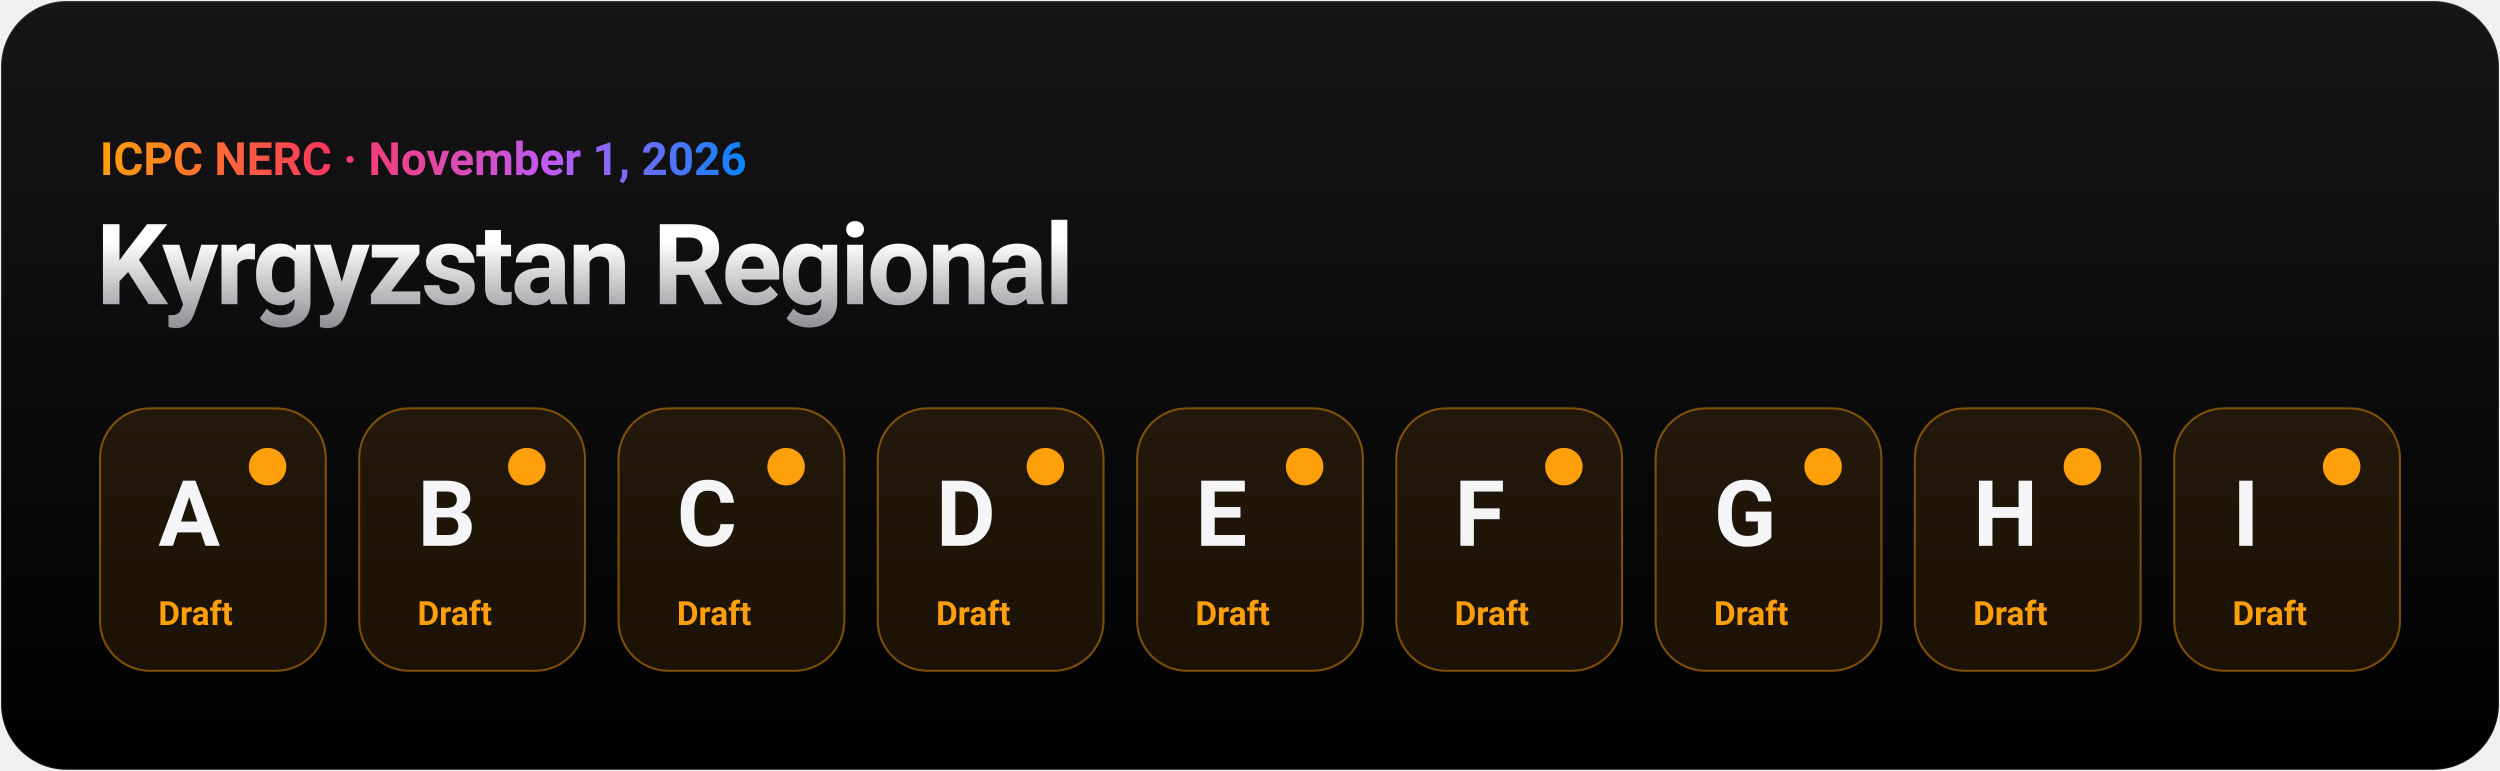
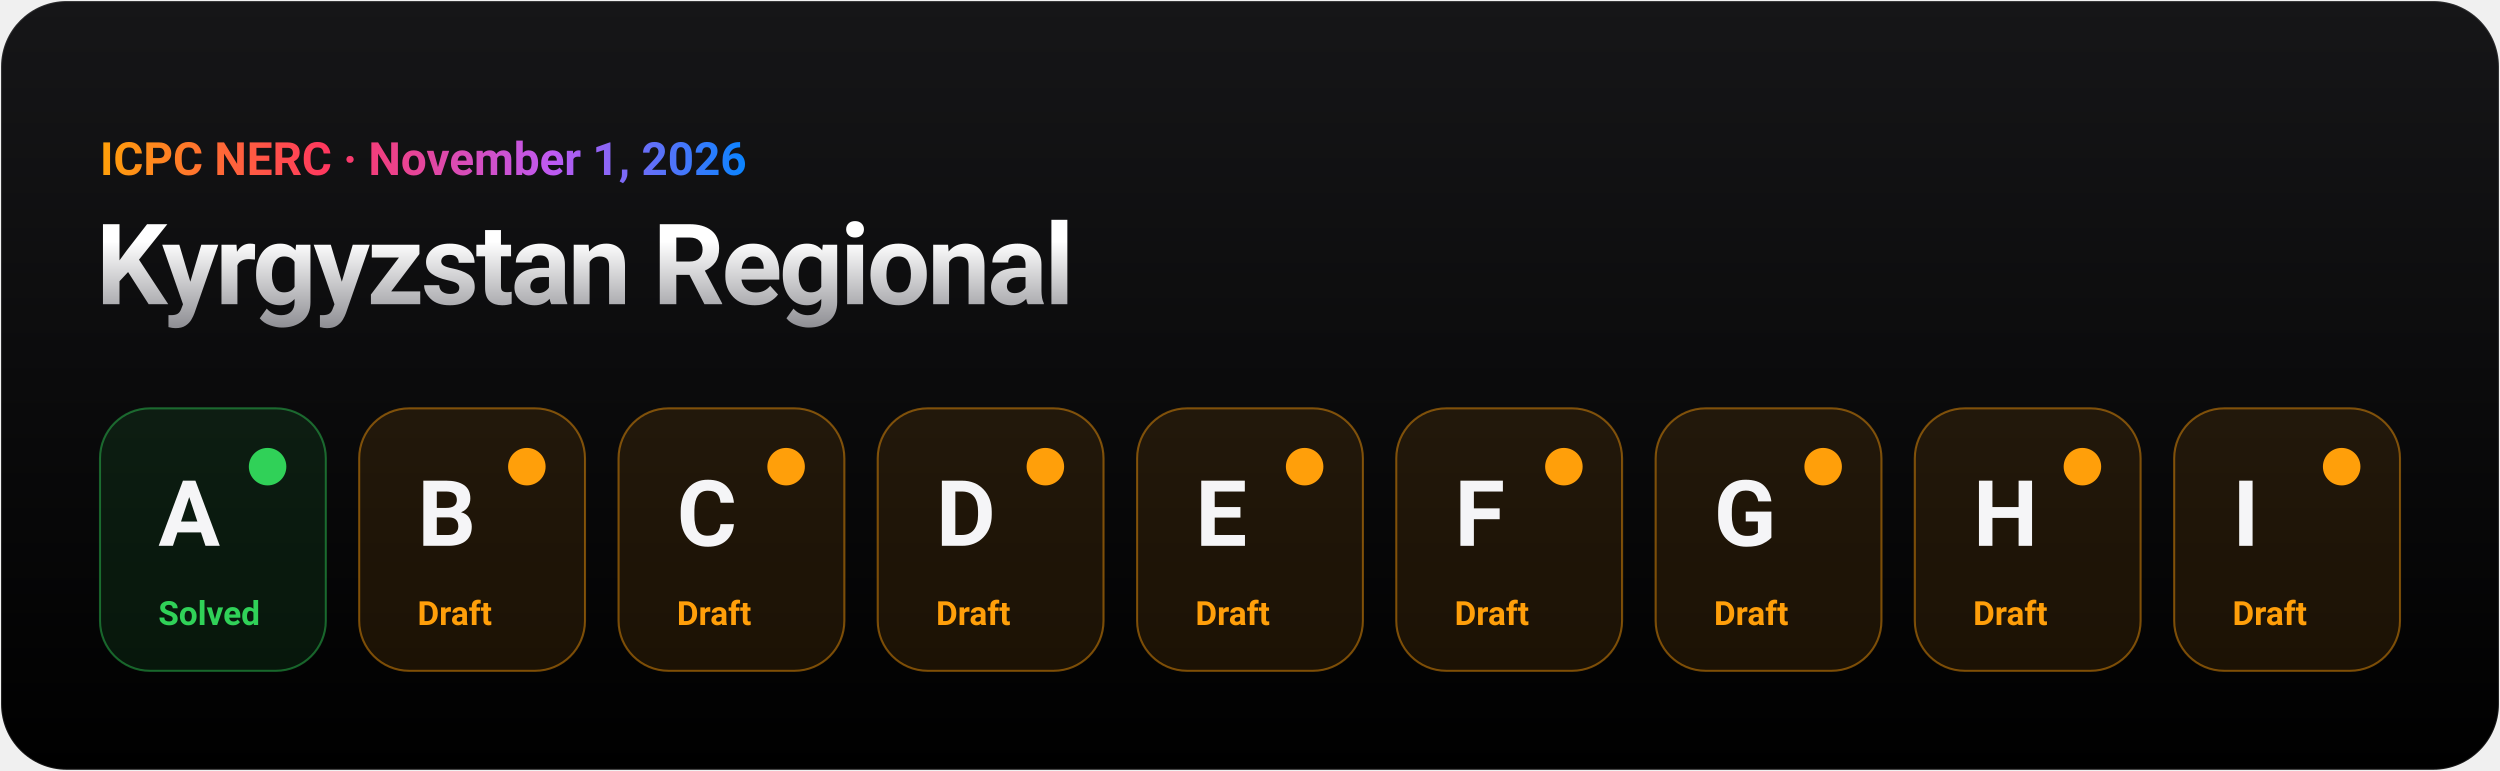
- <svg xmlns="http://www.w3.org/2000/svg" width="1200" height="370" viewBox="0 0 1200 370" role="img" aria-label="ICPC NERC Kyrgyzstan Regional, November 1, 2026: A — draft; B — draft; C — draft; D — draft; E — draft; F — draft; G — draft; H — draft; I — draft">
+ <svg xmlns="http://www.w3.org/2000/svg" width="1200" height="370" viewBox="0 0 1200 370" role="img" aria-label="ICPC NERC Kyrgyzstan Regional, November 1, 2026: A — solved; B — draft; C — draft; D — draft; E — draft; F — draft; G — draft; H — draft; I — draft">
  <defs>
    <linearGradient id="tile" x1="0" y1="0" x2="0" y2="1">
      <stop offset="0" stop-color="#161618" />
      <stop offset="1" stop-color="#000000" />
    </linearGradient>
    <linearGradient id="titanium" x1="0" y1="0" x2="0" y2="1">
      <stop offset="0.2" stop-color="#ffffff" />
      <stop offset="1" stop-color="#8e8e93" />
    </linearGradient>
    <linearGradient id="ai" x1="0" y1="0" x2="1" y2="0">
      <stop offset="0" stop-color="#ff9f0a" />
      <stop offset="0.35" stop-color="#ff375f" />
      <stop offset="0.7" stop-color="#bf5af2" />
      <stop offset="1" stop-color="#0a84ff" />
    </linearGradient>
  </defs>
  <g font-family="-apple-system, BlinkMacSystemFont, 'SF Pro Display', 'Segoe UI', Roboto, Helvetica, Arial, sans-serif">
    <rect x="0.5" y="0.5" width="1199" height="369" rx="31.5" fill="url(#tile)" stroke="#ffffff" stroke-opacity="0.1" />
    <g font-weight="600">
      <text x="48" y="84" font-size="22" fill="url(#ai)">ICPC NERC · November 1, 2026</text>
      <text x="46" y="146" font-size="54" font-weight="700" letter-spacing="-1.5" fill="url(#titanium)">Kyrgyzstan Regional</text>
      <g>
        <animate attributeName="opacity" values="0;0;1" keyTimes="0;0.00;1" dur="0.5s" fill="freeze" />
-         <rect x="48.0" y="196" width="108.4" height="126" rx="24" fill="#ff9f0a" fill-opacity="0.1" stroke="#ff9f0a" stroke-opacity="0.45" />
+         <rect x="48.0" y="196" width="108.4" height="126" rx="24" fill="#30d158" fill-opacity="0.1" stroke="#30d158" stroke-opacity="0.45" />
        <text x="76.0" y="262" font-size="44" font-weight="700" fill="#f5f5f7">A</text>
-         <circle cx="128.444" cy="224" r="9" fill="#ff9f0a" />
-         <text x="76.0" y="300" font-size="16" fill="#ff9f0a">Draft</text>
+         <circle cx="128.444" cy="224" r="9" fill="#30d158" />
+         <text x="76.0" y="300" font-size="16" fill="#30d158">Solved</text>
      </g>
      <g>
        <animate attributeName="opacity" values="0;0;1" keyTimes="0;0.17;1" dur="0.6s" fill="freeze" />
        <rect x="172.4" y="196" width="108.4" height="126" rx="24" fill="#ff9f0a" fill-opacity="0.1" stroke="#ff9f0a" stroke-opacity="0.45" />
        <text x="200.4" y="262" font-size="44" font-weight="700" fill="#f5f5f7">B</text>
        <circle cx="252.889" cy="224" r="9" fill="#ff9f0a" />
        <text x="200.4" y="300" font-size="16" fill="#ff9f0a">Draft</text>
      </g>
      <g>
        <animate attributeName="opacity" values="0;0;1" keyTimes="0;0.29;1" dur="0.7s" fill="freeze" />
        <rect x="296.9" y="196" width="108.4" height="126" rx="24" fill="#ff9f0a" fill-opacity="0.1" stroke="#ff9f0a" stroke-opacity="0.45" />
        <text x="324.9" y="262" font-size="44" font-weight="700" fill="#f5f5f7">C</text>
        <circle cx="377.333" cy="224" r="9" fill="#ff9f0a" />
        <text x="324.9" y="300" font-size="16" fill="#ff9f0a">Draft</text>
      </g>
      <g>
        <animate attributeName="opacity" values="0;0;1" keyTimes="0;0.38;1" dur="0.8s" fill="freeze" />
        <rect x="421.3" y="196" width="108.4" height="126" rx="24" fill="#ff9f0a" fill-opacity="0.1" stroke="#ff9f0a" stroke-opacity="0.45" />
        <text x="449.3" y="262" font-size="44" font-weight="700" fill="#f5f5f7">D</text>
        <circle cx="501.778" cy="224" r="9" fill="#ff9f0a" />
        <text x="449.3" y="300" font-size="16" fill="#ff9f0a">Draft</text>
      </g>
      <g>
        <animate attributeName="opacity" values="0;0;1" keyTimes="0;0.44;1" dur="0.9s" fill="freeze" />
        <rect x="545.8" y="196" width="108.4" height="126" rx="24" fill="#ff9f0a" fill-opacity="0.1" stroke="#ff9f0a" stroke-opacity="0.45" />
        <text x="573.8" y="262" font-size="44" font-weight="700" fill="#f5f5f7">E</text>
        <circle cx="626.222" cy="224" r="9" fill="#ff9f0a" />
        <text x="573.8" y="300" font-size="16" fill="#ff9f0a">Draft</text>
      </g>
      <g>
        <animate attributeName="opacity" values="0;0;1" keyTimes="0;0.50;1" dur="1.0s" fill="freeze" />
        <rect x="670.2" y="196" width="108.4" height="126" rx="24" fill="#ff9f0a" fill-opacity="0.1" stroke="#ff9f0a" stroke-opacity="0.45" />
        <text x="698.2" y="262" font-size="44" font-weight="700" fill="#f5f5f7">F</text>
        <circle cx="750.667" cy="224" r="9" fill="#ff9f0a" />
        <text x="698.2" y="300" font-size="16" fill="#ff9f0a">Draft</text>
      </g>
      <g>
        <animate attributeName="opacity" values="0;0;1" keyTimes="0;0.55;1" dur="1.1s" fill="freeze" />
        <rect x="794.7" y="196" width="108.4" height="126" rx="24" fill="#ff9f0a" fill-opacity="0.1" stroke="#ff9f0a" stroke-opacity="0.45" />
        <text x="822.7" y="262" font-size="44" font-weight="700" fill="#f5f5f7">G</text>
        <circle cx="875.111" cy="224" r="9" fill="#ff9f0a" />
        <text x="822.7" y="300" font-size="16" fill="#ff9f0a">Draft</text>
      </g>
      <g>
        <animate attributeName="opacity" values="0;0;1" keyTimes="0;0.58;1" dur="1.2s" fill="freeze" />
        <rect x="919.1" y="196" width="108.4" height="126" rx="24" fill="#ff9f0a" fill-opacity="0.1" stroke="#ff9f0a" stroke-opacity="0.45" />
        <text x="947.1" y="262" font-size="44" font-weight="700" fill="#f5f5f7">H</text>
        <circle cx="999.556" cy="224" r="9" fill="#ff9f0a" />
        <text x="947.1" y="300" font-size="16" fill="#ff9f0a">Draft</text>
      </g>
      <g>
        <animate attributeName="opacity" values="0;0;1" keyTimes="0;0.62;1" dur="1.3s" fill="freeze" />
        <rect x="1043.6" y="196" width="108.4" height="126" rx="24" fill="#ff9f0a" fill-opacity="0.1" stroke="#ff9f0a" stroke-opacity="0.45" />
        <text x="1071.6" y="262" font-size="44" font-weight="700" fill="#f5f5f7">I</text>
        <circle cx="1124.0" cy="224" r="9" fill="#ff9f0a" />
        <text x="1071.6" y="300" font-size="16" fill="#ff9f0a">Draft</text>
      </g>
    </g>
  </g>
</svg>
